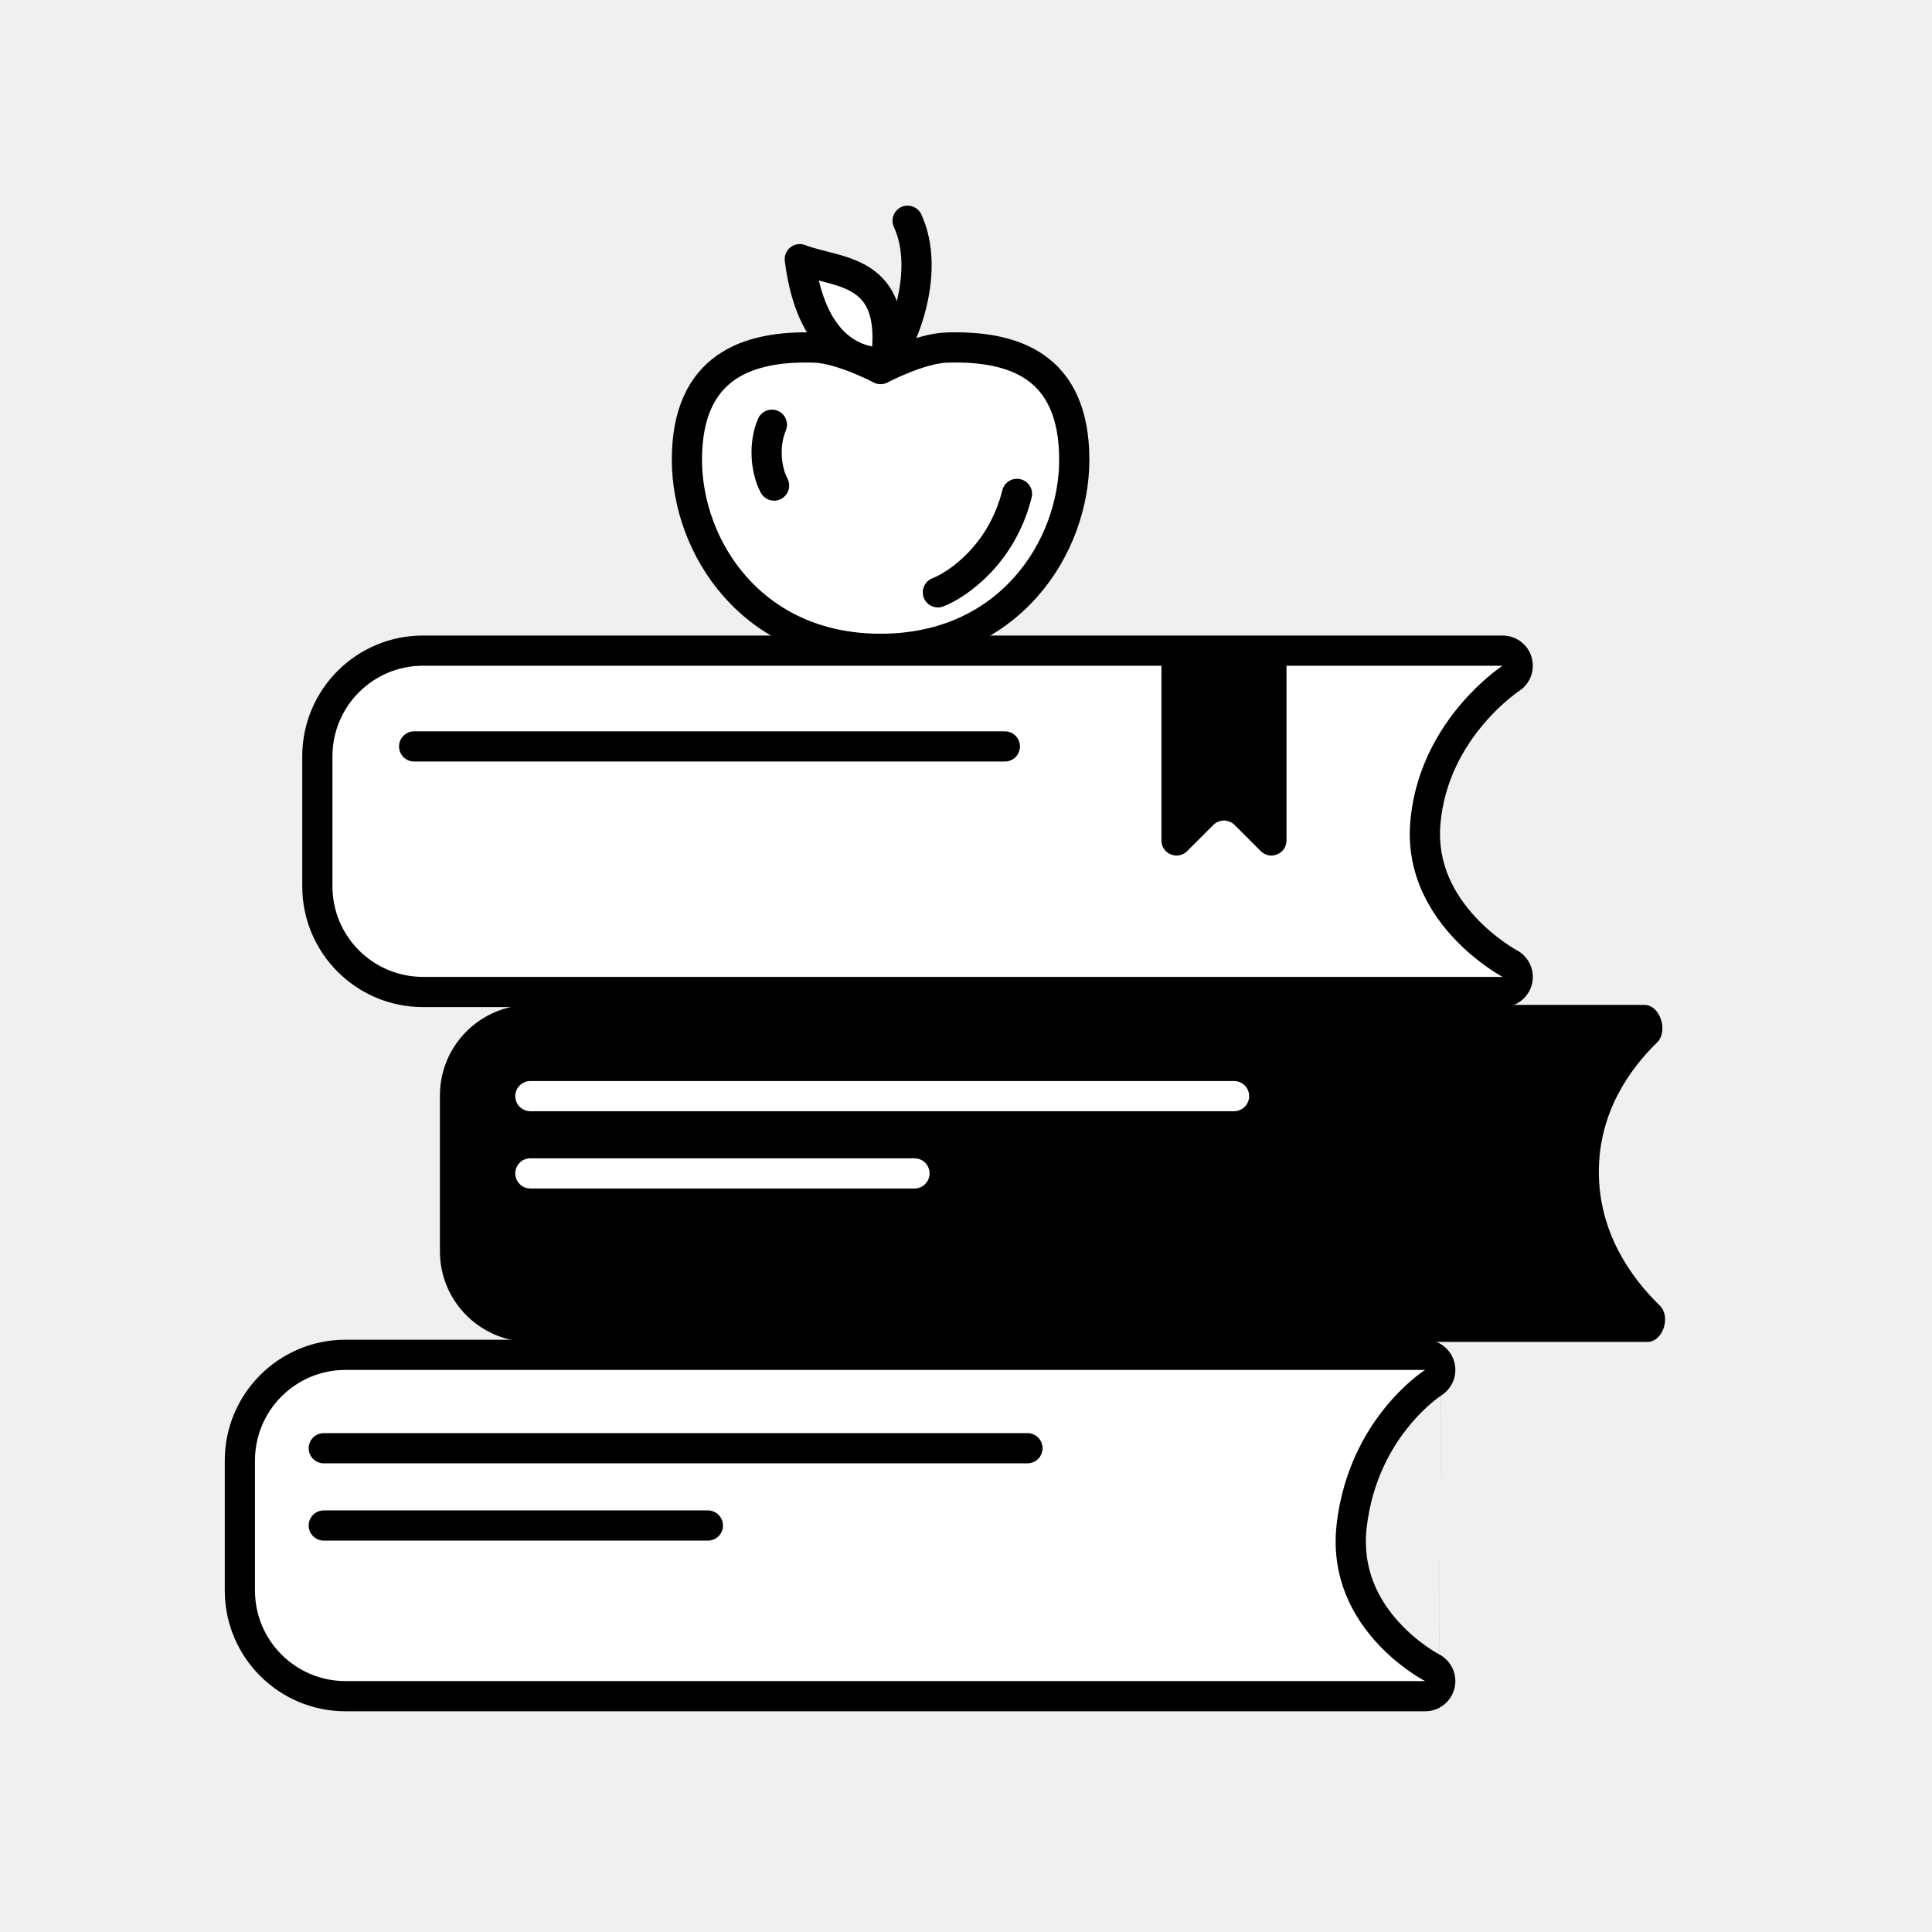
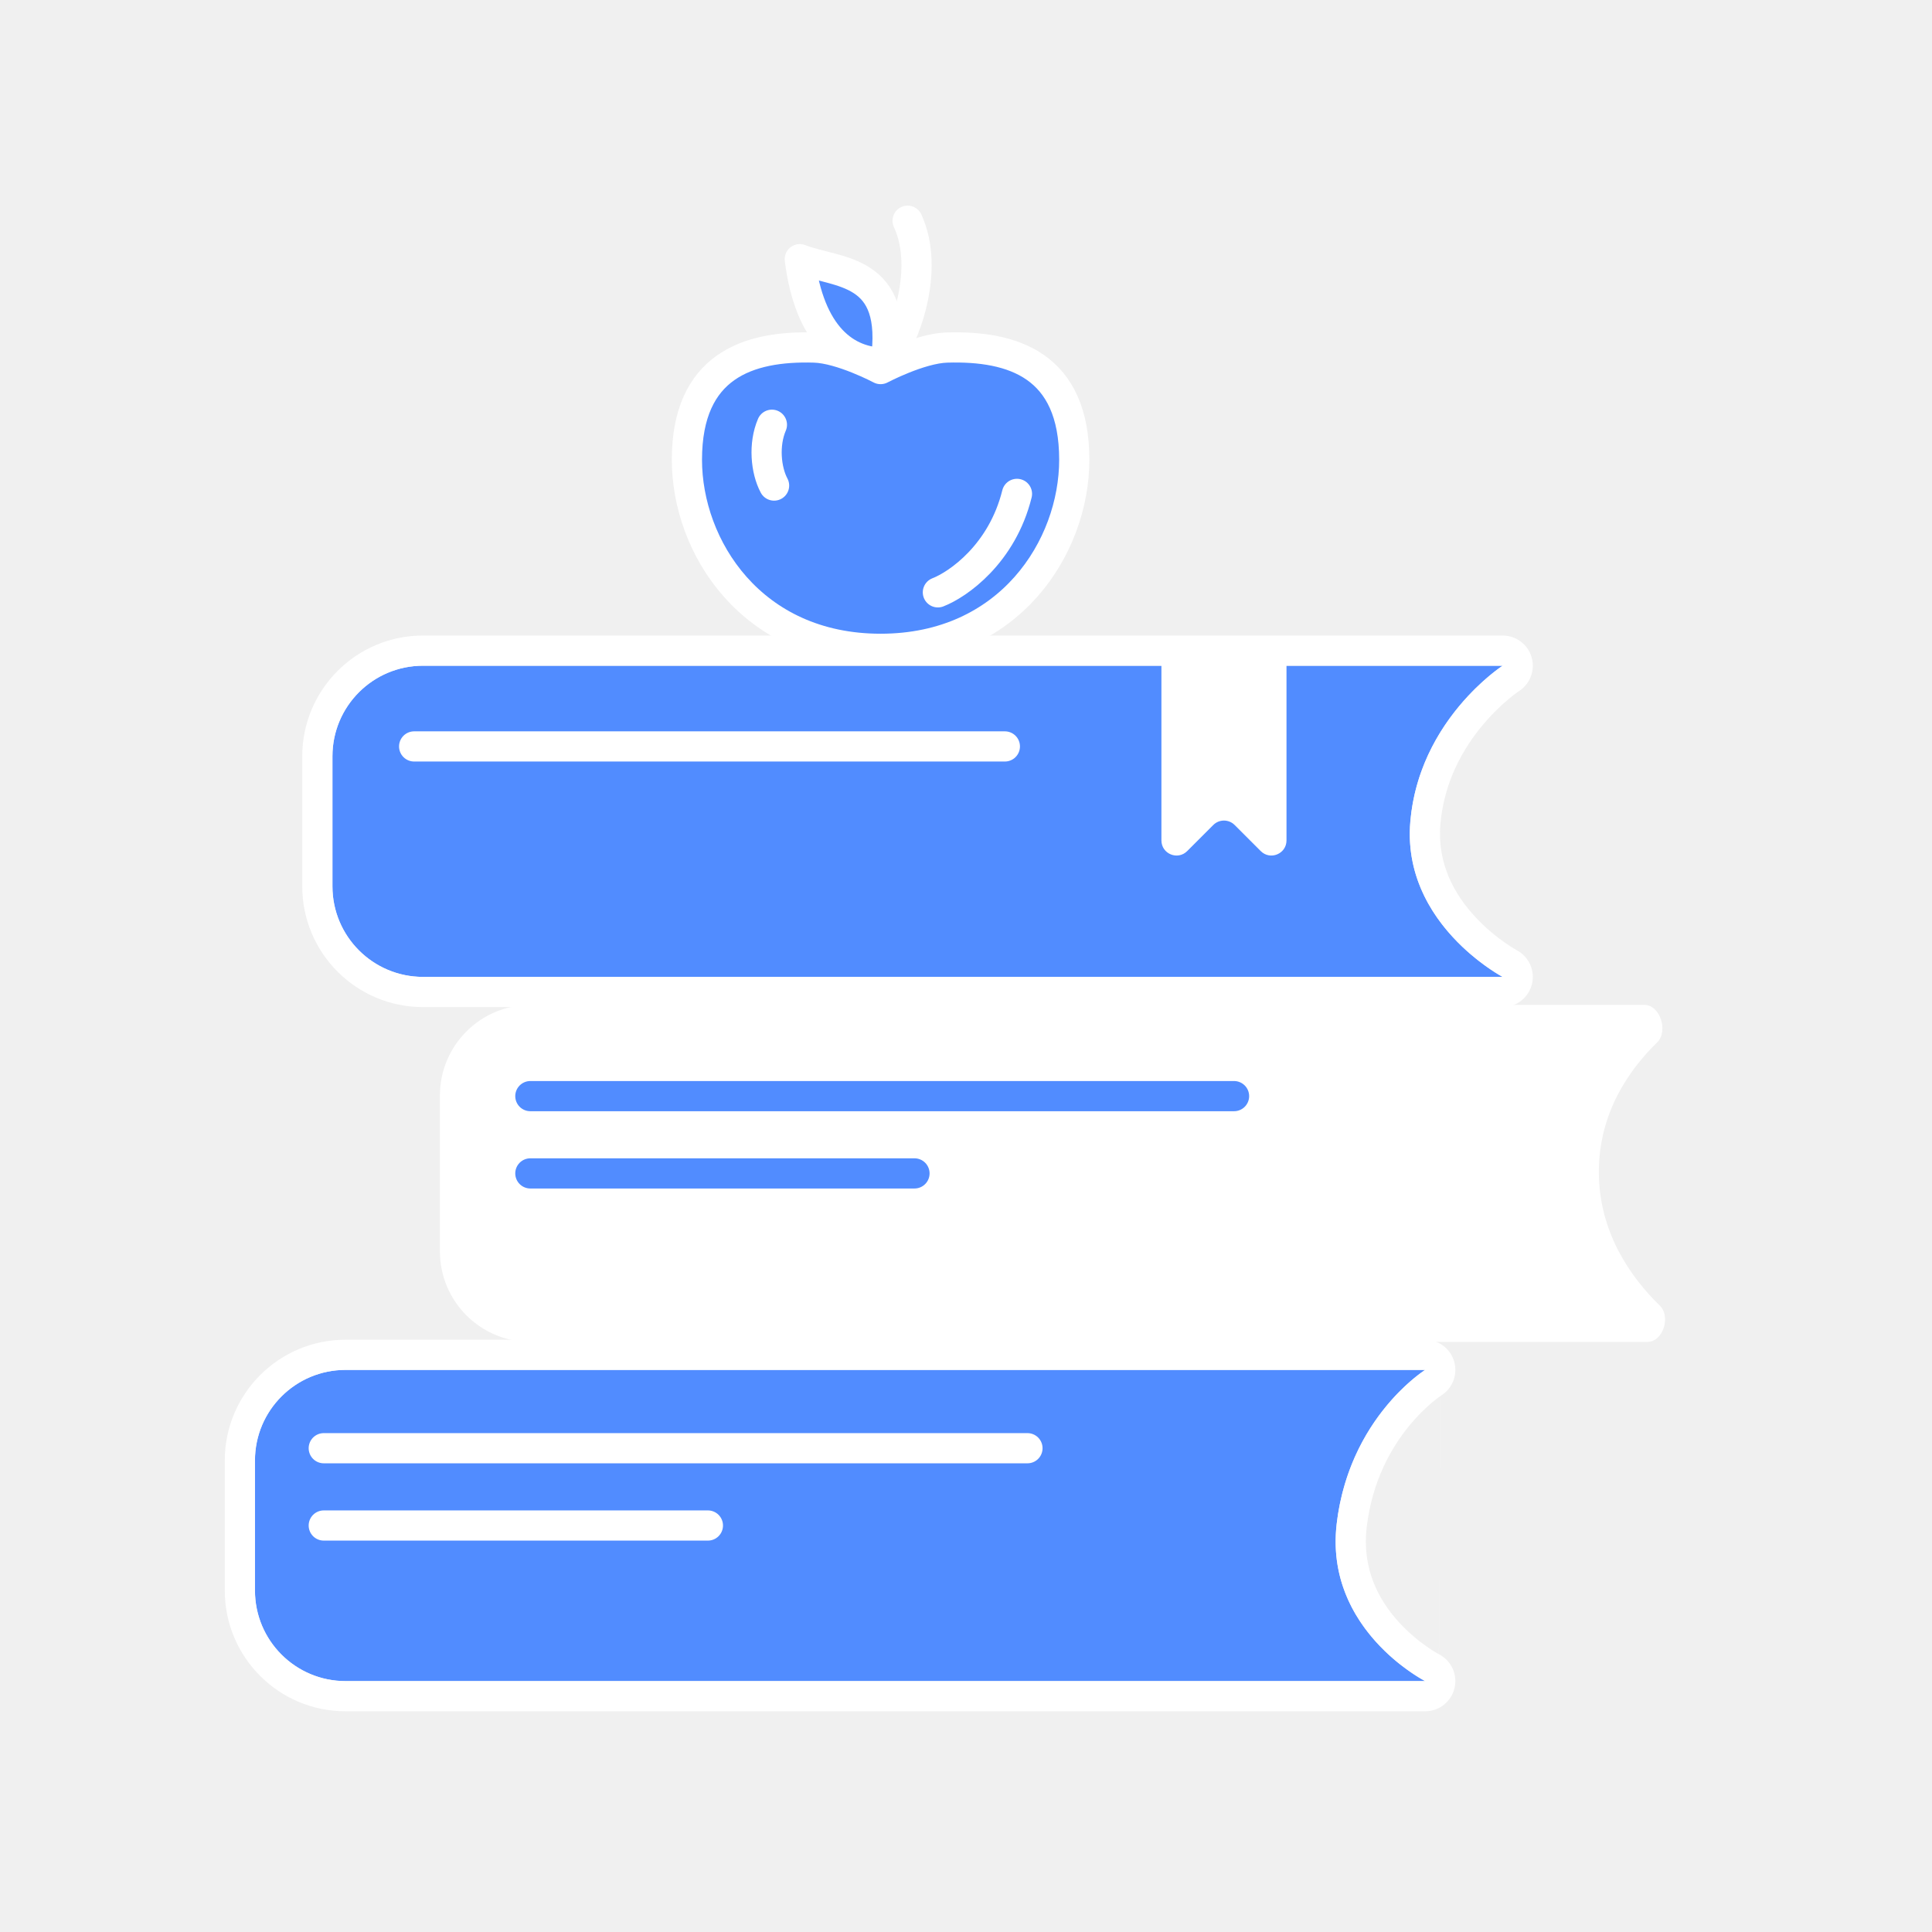
<svg xmlns="http://www.w3.org/2000/svg" width="128" height="128" viewBox="0 0 128 128" fill="none">
-   <path d="M29.146 72.578C29.146 69.264 31.832 66.578 35.146 66.578H108.946C109.997 66.578 110.54 68.33 109.788 69.064C107.907 70.899 105.928 73.754 105.928 77.638C105.928 81.648 108.037 84.621 109.969 86.503C110.713 87.228 110.182 88.905 109.143 88.905H35.146C31.832 88.905 29.146 86.219 29.146 82.905V72.578Z" fill="black" />
-   <path d="M71.173 30.46C71.173 36.225 66.896 42.986 58.341 42.986C49.787 42.986 45.51 36.225 45.51 30.46C45.51 24.244 49.56 22.895 53.951 23.026C55.753 23.08 58.341 24.452 58.341 24.452C58.341 24.452 60.93 23.08 62.732 23.026C67.122 22.895 71.173 24.196 71.173 30.46Z" fill="white" stroke="black" stroke-width="2" stroke-linecap="round" stroke-linejoin="round" />
-   <path d="M62.137 39.244C63.474 38.727 66.393 36.699 67.377 32.721" stroke="black" stroke-width="2" stroke-linecap="round" stroke-linejoin="round" />
-   <path d="M58.673 24.035C56.036 24.06 53.625 22.272 52.988 17.171C55.5 18.15 59.591 17.691 58.673 24.035Z" fill="white" stroke="black" stroke-width="2" stroke-linecap="round" stroke-linejoin="round" />
-   <path d="M58.715 23.953C59.892 22.483 61.656 17.938 60.132 14.623" stroke="black" stroke-width="2" stroke-linecap="round" stroke-linejoin="round" />
-   <path d="M51.285 32.17C50.736 31.141 50.581 29.444 51.141 28.14" stroke="black" stroke-width="2" stroke-linecap="round" stroke-linejoin="round" />
-   <path d="M22.025 50.106C22.025 46.792 24.711 44.106 28.025 44.106H99.553C99.553 44.106 94.014 47.681 93.438 54.437C92.861 61.194 99.553 64.722 99.553 64.722H28.025C24.711 64.722 22.025 62.036 22.025 58.722V50.106Z" fill="white" />
-   <path fill-rule="evenodd" clip-rule="evenodd" d="M100.642 45.783C100.641 45.784 100.64 45.785 100.639 45.785L100.62 45.798C100.594 45.816 100.55 45.846 100.49 45.89C100.37 45.977 100.187 46.116 99.96 46.306C99.504 46.686 98.882 47.261 98.245 48.023C96.964 49.55 95.674 51.757 95.43 54.608C95.206 57.233 96.374 59.274 97.746 60.754C98.429 61.491 99.135 62.053 99.67 62.431C99.935 62.618 100.154 62.757 100.3 62.845C100.372 62.889 100.426 62.919 100.459 62.938C100.475 62.947 100.485 62.953 100.49 62.955L100.488 62.954L100.487 62.954C100.489 62.955 100.491 62.955 100.492 62.956C101.301 63.386 101.715 64.312 101.495 65.203C101.274 66.095 100.473 66.722 99.553 66.722H28.025C23.607 66.722 20.025 63.14 20.025 58.722V50.106C20.025 45.687 23.607 42.106 28.025 42.106H99.553C100.44 42.106 101.221 42.69 101.472 43.54C101.722 44.389 101.385 45.3 100.644 45.782C100.643 45.782 100.643 45.783 100.642 45.783ZM96.88 62.722C98.273 64.047 99.553 64.722 99.553 64.722H28.025C24.711 64.722 22.025 62.036 22.025 58.722V50.106C22.025 46.792 24.711 44.106 28.025 44.106H99.553C99.553 44.106 98.504 44.783 97.27 46.106C95.671 47.821 93.763 50.622 93.438 54.437C93.113 58.239 95.089 61.018 96.88 62.722Z" fill="black" />
-   <path d="M16.892 96.76C16.892 93.447 19.578 90.76 22.892 90.76H94.421C94.421 90.76 89.397 93.901 88.562 100.937C87.728 107.974 94.421 111.377 94.421 111.377H22.892C19.578 111.377 16.892 108.69 16.892 105.377V96.76Z" fill="white" />
-   <path fill-rule="evenodd" clip-rule="evenodd" d="M95.486 92.453C95.486 92.453 95.486 92.453 95.486 92.453C95.485 92.454 95.484 92.454 95.482 92.455C95.482 92.455 95.482 92.455 95.482 92.455M92.188 92.76C93.391 91.404 94.421 90.76 94.421 90.76H22.892C19.578 90.76 16.892 93.447 16.892 96.76V105.377C16.892 108.69 19.578 111.377 22.892 111.377H94.421C94.421 111.377 93.122 110.717 91.741 109.377C89.986 107.674 88.096 104.875 88.562 100.937C89.019 97.086 90.731 94.401 92.188 92.76ZM95.329 109.595C95.331 109.596 95.332 109.597 95.334 109.598C95.335 109.598 95.335 109.598 95.334 109.598C96.154 110.019 96.58 110.946 96.365 111.843C96.15 112.742 95.346 113.377 94.421 113.377H22.892C18.474 113.377 14.892 109.795 14.892 105.377V96.76C14.892 92.342 18.474 88.76 22.892 88.76H94.421C95.313 88.76 96.097 89.351 96.343 90.209C96.588 91.063 96.24 91.975 95.491 92.45C95.489 92.451 95.487 92.452 95.486 92.453M95.333 109.597C95.329 109.595 95.319 109.59 95.304 109.581C95.273 109.564 95.22 109.535 95.149 109.493C95.007 109.41 94.793 109.277 94.533 109.095C94.009 108.729 93.32 108.18 92.66 107.452C91.349 106.006 90.22 103.947 90.549 101.173C90.912 98.106 92.182 95.909 93.353 94.476C93.941 93.757 94.502 93.233 94.905 92.896C95.106 92.728 95.266 92.608 95.368 92.535C95.419 92.498 95.456 92.473 95.475 92.46L95.486 92.453L95.484 92.454L95.482 92.455M95.333 109.597L95.332 109.597L95.33 109.595" fill="black" />
-   <path d="M35.137 72.621H81.759" stroke="white" stroke-width="2" stroke-linecap="round" stroke-linejoin="round" />
-   <path d="M35.137 77.741H60.587" stroke="white" stroke-width="2" stroke-linecap="round" stroke-linejoin="round" />
-   <path d="M76.947 43.419H85.234V55.68C85.234 56.571 84.157 57.017 83.527 56.387L81.798 54.658C81.407 54.267 80.774 54.267 80.383 54.658L78.654 56.387C78.024 57.017 76.947 56.571 76.947 55.68V43.419Z" fill="black" />
-   <path d="M21.45 95.948H68.072" stroke="black" stroke-width="2" stroke-linecap="round" stroke-linejoin="round" />
-   <path d="M21.45 101.069H46.9" stroke="black" stroke-width="2" stroke-linecap="round" stroke-linejoin="round" />
-   <path d="M27.438 49.453H66.575" stroke="black" stroke-width="2" stroke-linecap="round" stroke-linejoin="round" />
+   <path d="M29.146 72.578C29.146 69.264 31.832 66.578 35.146 66.578H108.946C109.997 66.578 110.54 68.33 109.788 69.064C107.907 70.899 105.928 73.754 105.928 77.638C105.928 81.648 108.037 84.621 109.969 86.503C110.713 87.228 110.182 88.905 109.143 88.905H35.146C31.832 88.905 29.146 86.219 29.146 82.905V72.578Z" fill="white" />
+   <path d="M71.173 30.46C71.173 36.225 66.896 42.986 58.341 42.986C49.787 42.986 45.51 36.225 45.51 30.46C45.51 24.244 49.56 22.895 53.951 23.026C55.753 23.08 58.341 24.452 58.341 24.452C58.341 24.452 60.93 23.08 62.732 23.026C67.122 22.895 71.173 24.196 71.173 30.46Z" fill="#518CFF" stroke="white" stroke-width="2" stroke-linecap="round" stroke-linejoin="round" />
+   <path d="M62.137 39.244C63.474 38.727 66.393 36.699 67.377 32.721" stroke="white" stroke-width="2" stroke-linecap="round" stroke-linejoin="round" />
+   <path d="M58.673 24.035C56.036 24.06 53.625 22.272 52.988 17.171C55.5 18.15 59.591 17.691 58.673 24.035Z" fill="#518CFF" stroke="white" stroke-width="2" stroke-linecap="round" stroke-linejoin="round" />
+   <path d="M58.715 23.953C59.892 22.483 61.656 17.938 60.132 14.623" stroke="white" stroke-width="2" stroke-linecap="round" stroke-linejoin="round" />
+   <path d="M51.285 32.17C50.736 31.141 50.581 29.444 51.141 28.14" stroke="white" stroke-width="2" stroke-linecap="round" stroke-linejoin="round" />
+   <path d="M22.025 50.106C22.025 46.792 24.711 44.106 28.025 44.106H99.553C99.553 44.106 94.014 47.681 93.438 54.437C92.861 61.194 99.553 64.722 99.553 64.722H28.025C24.711 64.722 22.025 62.036 22.025 58.722V50.106Z" fill="#518CFF" />
+   <path fill-rule="evenodd" clip-rule="evenodd" d="M100.642 45.783C100.641 45.784 100.64 45.785 100.639 45.785L100.62 45.798C100.594 45.816 100.55 45.846 100.49 45.89C100.37 45.977 100.187 46.116 99.96 46.306C99.504 46.686 98.882 47.261 98.245 48.023C96.964 49.55 95.674 51.757 95.43 54.608C95.206 57.233 96.374 59.274 97.746 60.754C98.429 61.491 99.135 62.053 99.67 62.431C99.935 62.618 100.154 62.757 100.3 62.845C100.372 62.889 100.426 62.919 100.459 62.938C100.475 62.947 100.485 62.953 100.49 62.955L100.488 62.954L100.487 62.954C100.489 62.955 100.491 62.955 100.492 62.956C101.301 63.386 101.715 64.312 101.495 65.203C101.274 66.095 100.473 66.722 99.553 66.722H28.025C23.607 66.722 20.025 63.14 20.025 58.722V50.106C20.025 45.687 23.607 42.106 28.025 42.106H99.553C100.44 42.106 101.221 42.69 101.472 43.54C101.722 44.389 101.385 45.3 100.644 45.782C100.643 45.782 100.643 45.783 100.642 45.783ZM96.88 62.722C98.273 64.047 99.553 64.722 99.553 64.722H28.025C24.711 64.722 22.025 62.036 22.025 58.722V50.106C22.025 46.792 24.711 44.106 28.025 44.106H99.553C99.553 44.106 98.504 44.783 97.27 46.106C95.671 47.821 93.763 50.622 93.438 54.437C93.113 58.239 95.089 61.018 96.88 62.722Z" fill="white" />
+   <path d="M16.892 96.76C16.892 93.447 19.578 90.76 22.892 90.76H94.421C94.421 90.76 89.397 93.901 88.562 100.937C87.728 107.974 94.421 111.377 94.421 111.377H22.892C19.578 111.377 16.892 108.69 16.892 105.377V96.76Z" fill="#518CFF" />
+   <path fill-rule="evenodd" clip-rule="evenodd" d="M95.486 92.453C95.486 92.453 95.486 92.453 95.486 92.453C95.485 92.454 95.484 92.454 95.482 92.455C95.482 92.455 95.482 92.455 95.482 92.455M92.188 92.76C93.391 91.404 94.421 90.76 94.421 90.76H22.892C19.578 90.76 16.892 93.447 16.892 96.76V105.377C16.892 108.69 19.578 111.377 22.892 111.377H94.421C94.421 111.377 93.122 110.717 91.741 109.377C89.986 107.674 88.096 104.875 88.562 100.937C89.019 97.086 90.731 94.401 92.188 92.76ZM95.329 109.595C95.331 109.596 95.332 109.597 95.334 109.598C95.335 109.598 95.335 109.598 95.334 109.598C96.154 110.019 96.58 110.946 96.365 111.843C96.15 112.742 95.346 113.377 94.421 113.377H22.892C18.474 113.377 14.892 109.795 14.892 105.377V96.76C14.892 92.342 18.474 88.76 22.892 88.76H94.421C95.313 88.76 96.097 89.351 96.343 90.209C96.588 91.063 96.24 91.975 95.491 92.45C95.489 92.451 95.487 92.452 95.486 92.453M95.333 109.597C95.329 109.595 95.319 109.59 95.304 109.581C95.273 109.564 95.22 109.535 95.149 109.493C95.007 109.41 94.793 109.277 94.533 109.095C94.009 108.729 93.32 108.18 92.66 107.452C91.349 106.006 90.22 103.947 90.549 101.173C90.912 98.106 92.182 95.909 93.353 94.476C93.941 93.757 94.502 93.233 94.905 92.896C95.106 92.728 95.266 92.608 95.368 92.535C95.419 92.498 95.456 92.473 95.475 92.46L95.486 92.453L95.484 92.454L95.482 92.455M95.333 109.597L95.332 109.597L95.33 109.595" fill="white" />
+   <path d="M35.137 72.621H81.759" stroke="#518CFF" stroke-width="2" stroke-linecap="round" stroke-linejoin="round" />
+   <path d="M35.137 77.741H60.587" stroke="#518CFF" stroke-width="2" stroke-linecap="round" stroke-linejoin="round" />
+   <path d="M76.947 43.419H85.234V55.68C85.234 56.571 84.157 57.017 83.527 56.387L81.798 54.658C81.407 54.267 80.774 54.267 80.383 54.658L78.654 56.387C78.024 57.017 76.947 56.571 76.947 55.68V43.419Z" fill="white" />
+   <path d="M21.45 95.948H68.072" stroke="white" stroke-width="2" stroke-linecap="round" stroke-linejoin="round" />
+   <path d="M21.45 101.069H46.9" stroke="white" stroke-width="2" stroke-linecap="round" stroke-linejoin="round" />
+   <path d="M27.438 49.453H66.575" stroke="white" stroke-width="2" stroke-linecap="round" stroke-linejoin="round" />
</svg>
